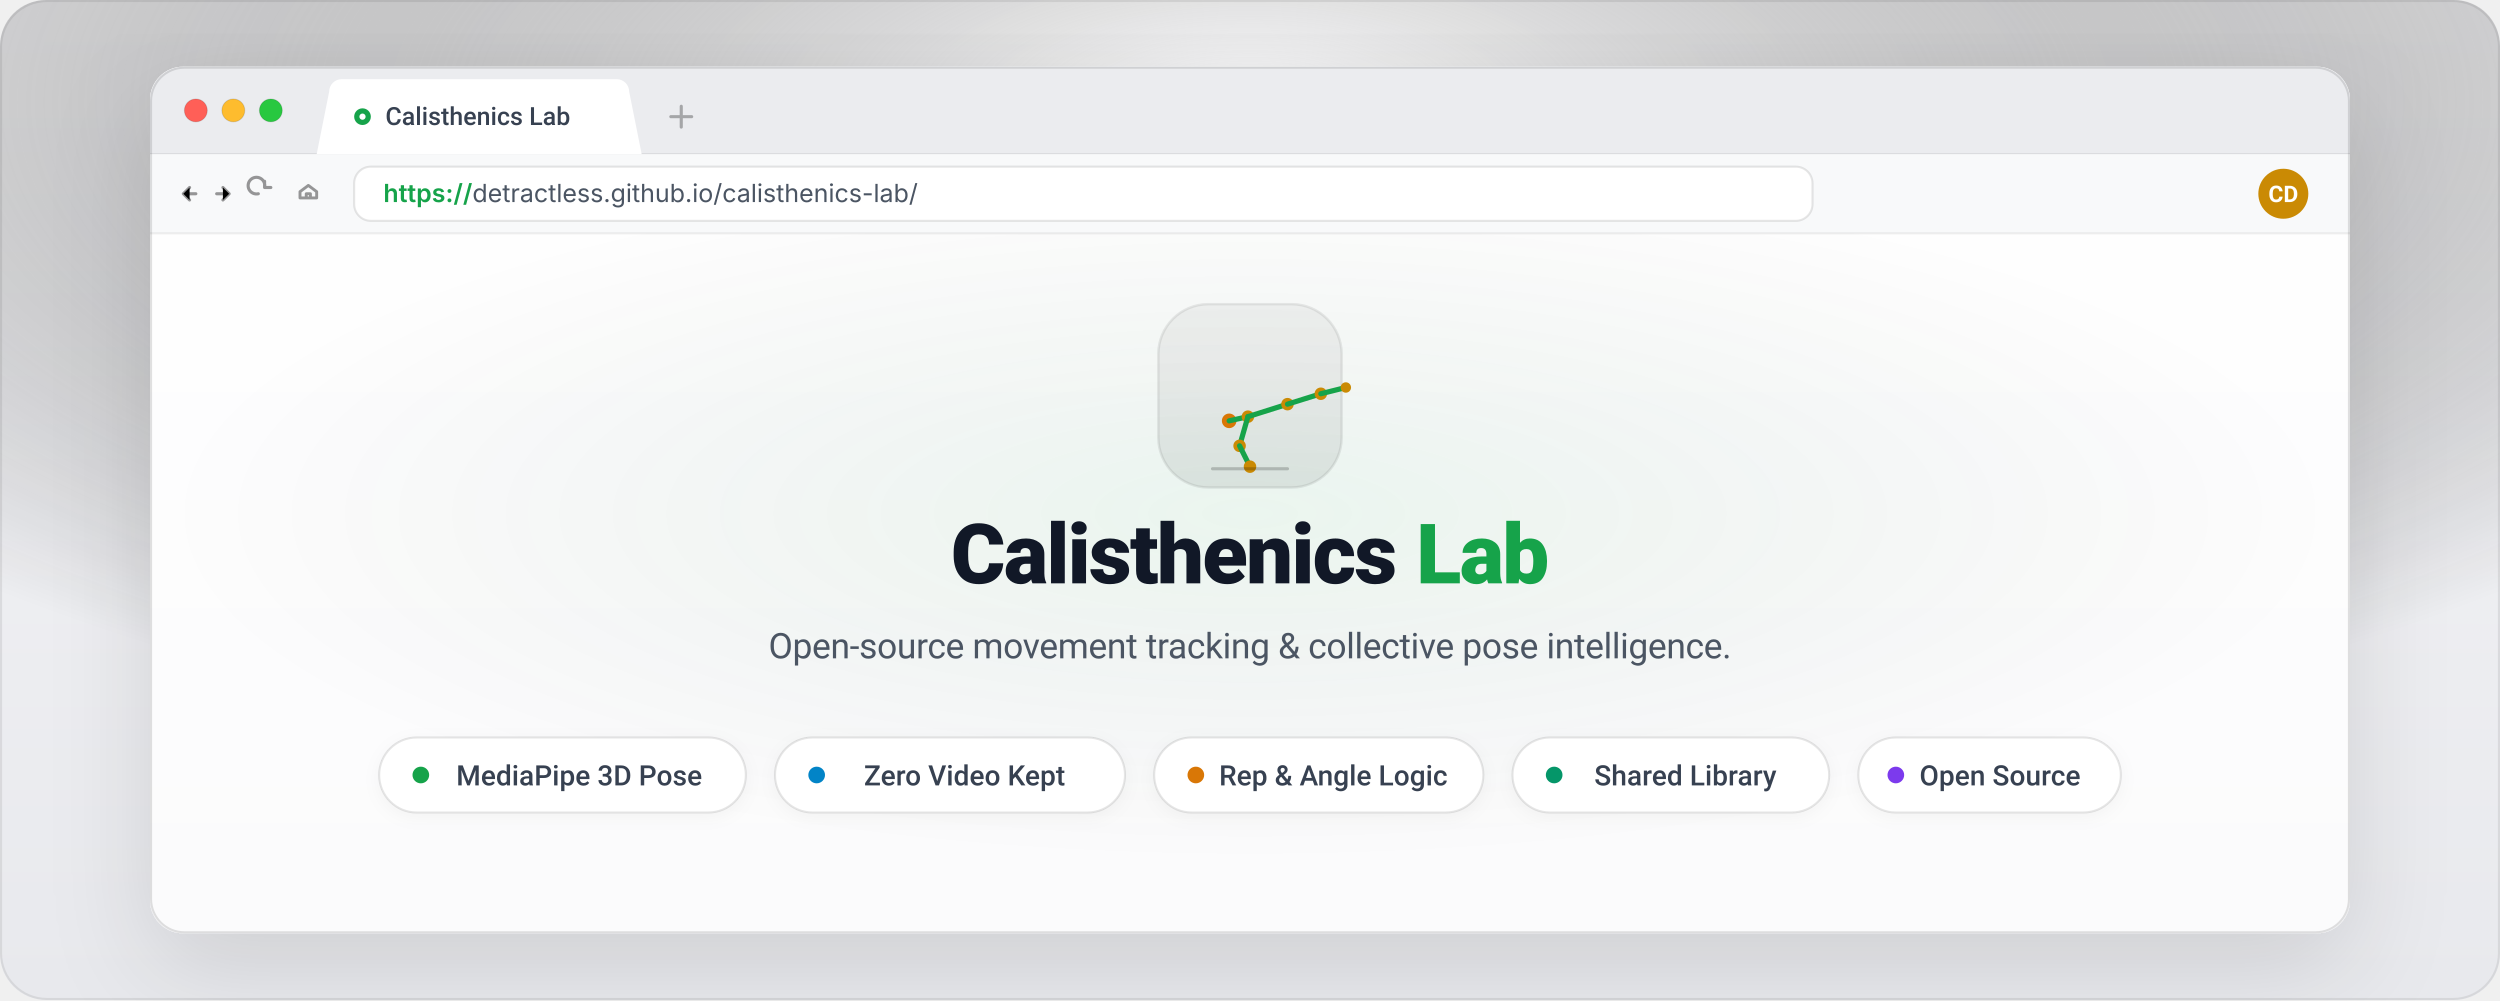
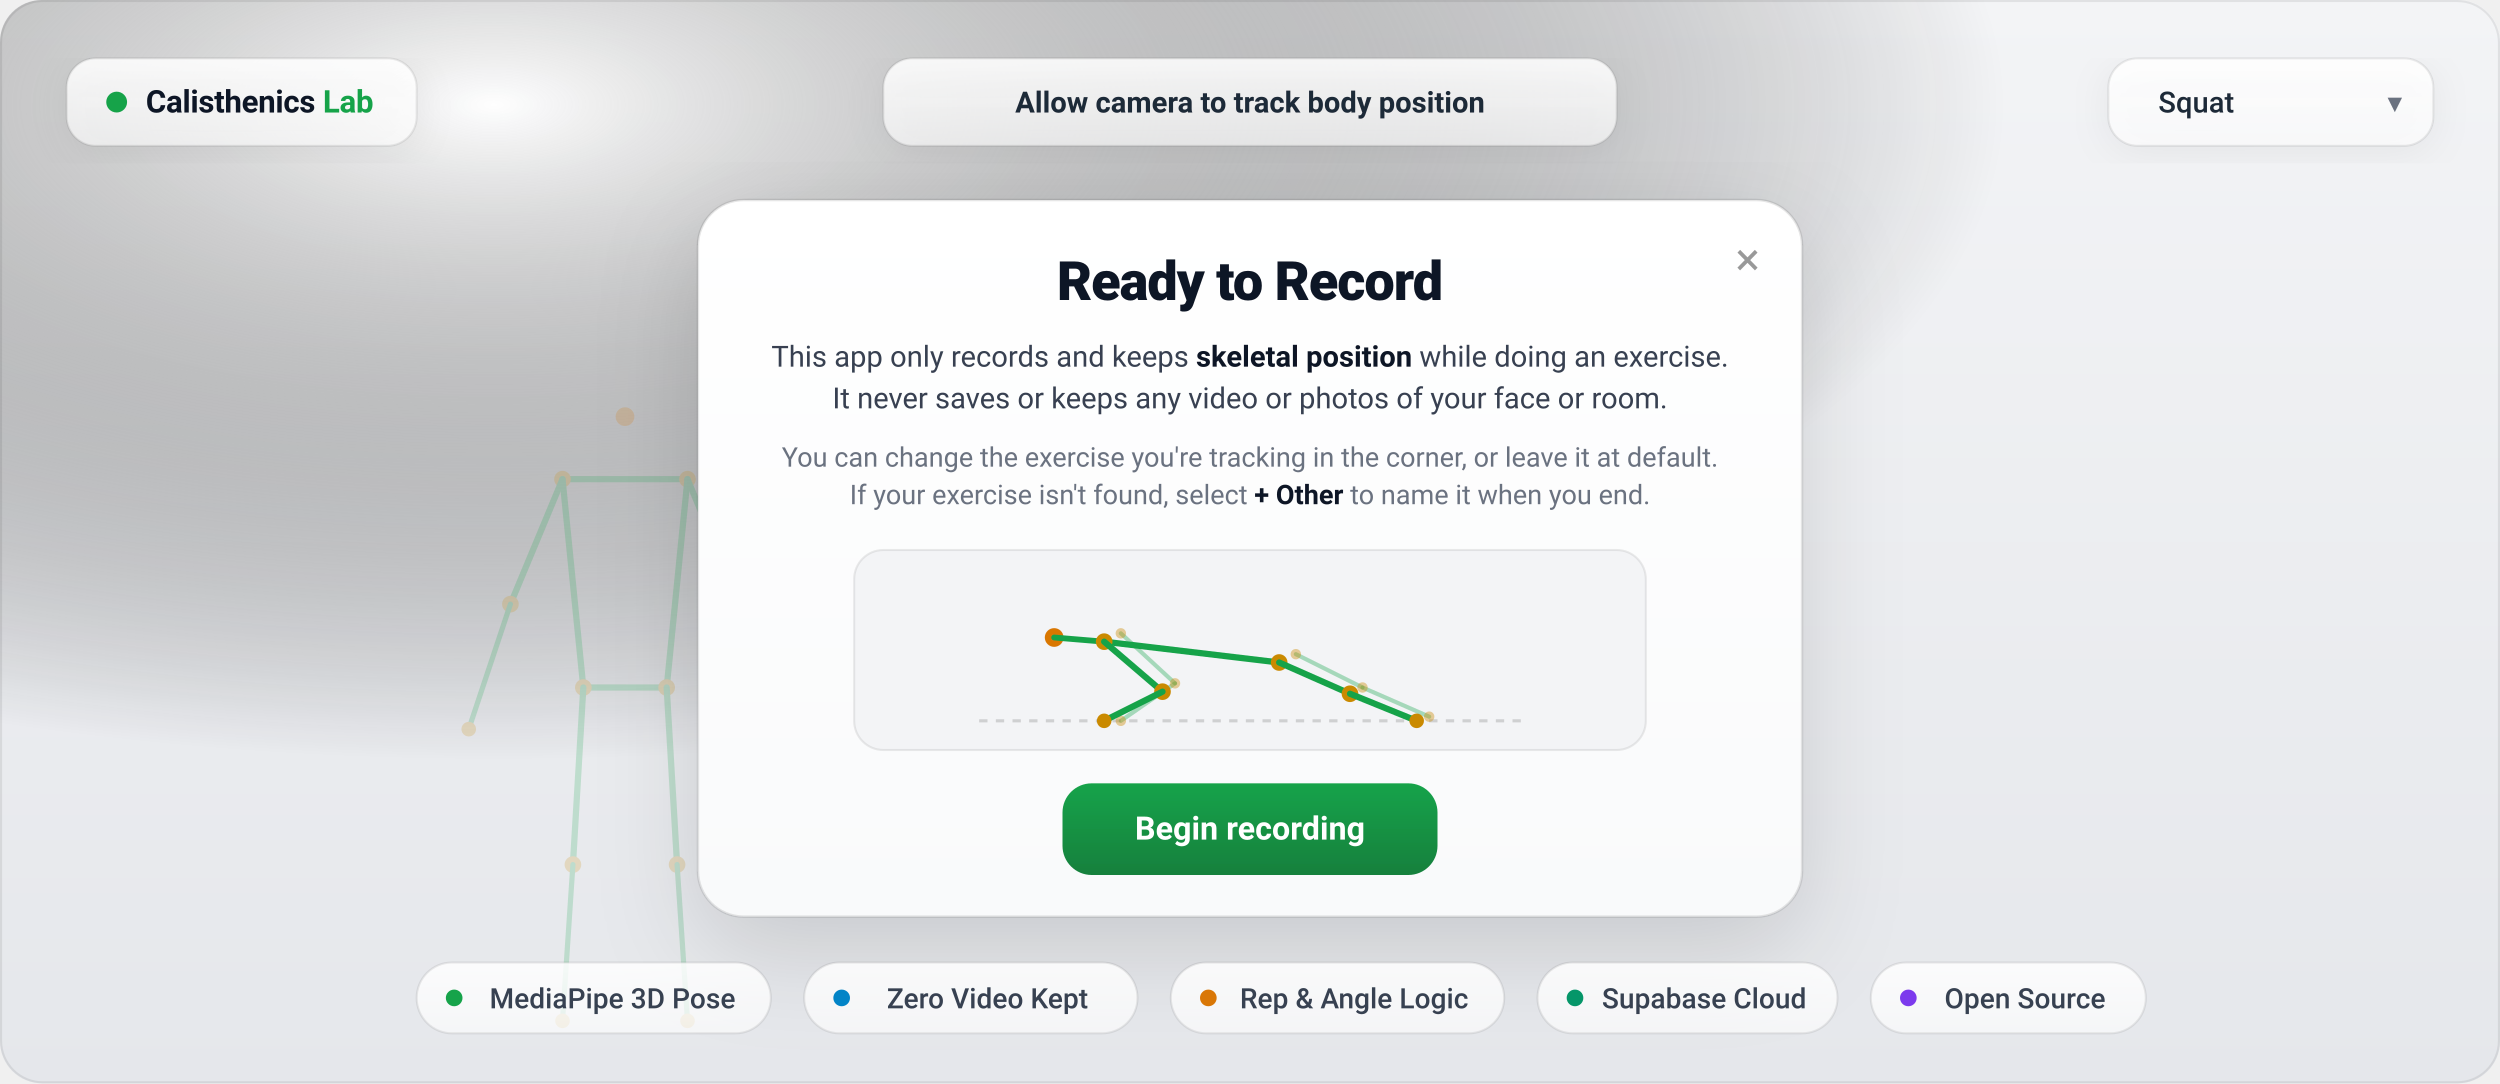
- <svg xmlns="http://www.w3.org/2000/svg" viewBox="0 0 1200 480" width="1200" height="480">
+ <svg xmlns="http://www.w3.org/2000/svg" viewBox="0 0 1200 520" width="1200" height="520">
  <defs>
-     <radialGradient id="bgGlowLight" cx="50%" cy="10%" r="70%">
-       <stop offset="0%" stop-color="#ffffff" stop-opacity="0.8" />
+     <radialGradient id="bgGlowLight1" cx="20%" cy="10%" r="60%">
+       <stop offset="0%" stop-color="#ffffff" stop-opacity="0.9" />
      <stop offset="100%" stop-color="transparent" />
    </radialGradient>
    <linearGradient id="bgGradLight" x1="0" y1="0" x2="0" y2="1">
-       <stop offset="0%" stop-color="#f5f5f7" />
-       <stop offset="100%" stop-color="#e8e9ed" />
+       <stop offset="0%" stop-color="#f3f4f6" />
+       <stop offset="100%" stop-color="#e5e7eb" />
    </linearGradient>
-     <linearGradient id="winGradLight" x1="0" y1="0" x2="0" y2="1">
+     <linearGradient id="glassFillLight" x1="0" y1="0" x2="0" y2="1">
+       <stop offset="0%" stop-color="rgba(255, 255, 255, 0.85)" />
+       <stop offset="100%" stop-color="rgba(255, 255, 255, 0.6)" />
+     </linearGradient>
+     <linearGradient id="modalFillLight" x1="0" y1="0" x2="0" y2="1">
      <stop offset="0%" stop-color="#ffffff" />
-       <stop offset="100%" stop-color="#fbfbfc" />
+       <stop offset="100%" stop-color="#f9fafb" />
    </linearGradient>
-     <linearGradient id="glassBadgeLight" x1="0" y1="0" x2="0" y2="1">
-       <stop offset="0%" stop-color="rgba(0,0,0,0.04)" />
-       <stop offset="100%" stop-color="rgba(0,0,0,0.08)" />
+     <linearGradient id="btnFillLight" x1="0" y1="0" x2="0" y2="1">
+       <stop offset="0%" stop-color="#16a34a" />
+       <stop offset="100%" stop-color="#15803d" />
    </linearGradient>
-     <filter id="winShadowLight" x="-10%" y="-10%" width="120%" height="130%">
-       <feDropShadow dx="0" dy="16" stdDeviation="24" flood-color="#000000" flood-opacity="0.12" />
+     <filter id="modalShadowLight" x="-10%" y="-10%" width="120%" height="130%">
+       <feDropShadow dx="0" dy="16" stdDeviation="24" flood-color="#000000" flood-opacity="0.14" />
    </filter>
-     <clipPath id="winClipLight">
-       <rect x="72" y="32" width="1056" height="416" rx="16" />
-     </clipPath>
+     <filter id="glassShadowLight" x="-10%" y="-10%" width="120%" height="130%">
+       <feDropShadow dx="0" dy="4" stdDeviation="10" flood-color="#000000" flood-opacity="0.08" />
+     </filter>
  </defs>
  <style>
-     .title-l { font-family: -apple-system, BlinkMacSystemFont, "Segoe UI", Roboto, Helvetica, Arial, sans-serif; font-weight: 800; fill: #111827; letter-spacing: -0.02em; }
-     .sub-l { font-family: -apple-system, BlinkMacSystemFont, "Segoe UI", Roboto, Helvetica, Arial, sans-serif; font-weight: 400; fill: #4b5563; letter-spacing: -0.01em; }
-     .pill-text-l { font-family: -apple-system, BlinkMacSystemFont, "Segoe UI", Roboto, Helvetica, Arial, sans-serif; font-weight: 500; font-size: 13.5px; fill: #374151; }
-     .tab-text-l { font-family: -apple-system, BlinkMacSystemFont, "Segoe UI", Roboto, Helvetica, Arial, sans-serif; font-weight: 500; font-size: 12px; fill: #374151; }
-     .avatar-text-l { font-family: -apple-system, BlinkMacSystemFont, "Segoe UI", Roboto, Helvetica, Arial, sans-serif; font-weight: 700; font-size: 11px; fill: #ffffff; }
+     .font-base { font-family: -apple-system, BlinkMacSystemFont, "Segoe UI", Roboto, Helvetica, Arial, sans-serif; }
+     .brand-title-l { font-size: 15px; font-weight: 700; fill: #111827; letter-spacing: -0.01em; }
+     .top-btn-l { font-size: 14px; font-weight: 600; fill: #1f2937; }
+     .menu-text-l { font-size: 14px; font-weight: 500; fill: #1f2937; }
+     .menu-caret-l { font-size: 14px; fill: #6b7280; }
+     .modal-h2-l { font-size: 26px; font-weight: 800; fill: #111827; letter-spacing: -0.02em; }
+     .modal-body-l { font-size: 14px; font-weight: 400; fill: #374151; line-height: 1.5; }
+     .modal-sub-l { font-size: 13px; font-weight: 400; fill: #6b7280; line-height: 1.45; }
+     .btn-text-l { font-size: 15.5px; font-weight: 600; fill: #ffffff; }
+     .pill-label-l { font-size: 13.5px; font-weight: 500; fill: #374151; }
  </style>
-   <rect width="1200" height="480" rx="22" fill="url(#bgGradLight)" />
-   <rect width="1200" height="480" rx="22" fill="url(#bgGlowLight)" />
-   <rect x="0.5" y="0.5" width="1199" height="479" rx="22" fill="none" stroke="rgba(0,0,0,0.08)" />
-   <g filter="url(#winShadowLight)">
-     <rect x="72" y="32" width="1056" height="416" rx="16" fill="url(#winGradLight)" />
+   <rect width="1200" height="520" rx="20" fill="url(#bgGradLight)" />
+   <rect width="1200" height="520" rx="20" fill="url(#bgGlowLight1)" />
+   <rect x="0.5" y="0.5" width="1199" height="519" rx="20" fill="none" stroke="rgba(0,0,0,0.08)" />
+   <g opacity="0.2" transform="translate(140, 20)">
+     <circle cx="160" cy="180" r="4.5" fill="#d97706" />
+     <line x1="130" y1="210" x2="190" y2="210" stroke="#16a34a" stroke-width="3" stroke-linecap="round" />
+     <circle cx="130" cy="210" r="4" fill="#ca8a04" />
+     <circle cx="190" cy="210" r="4" fill="#ca8a04" />
+     <line x1="130" y1="210" x2="105" y2="270" stroke="#16a34a" stroke-width="3" stroke-linecap="round" />
+     <circle cx="105" cy="270" r="4" fill="#ca8a04" />
+     <line x1="105" y1="270" x2="85" y2="330" stroke="#16a34a" stroke-width="2.5" stroke-linecap="round" />
+     <circle cx="85" cy="330" r="3.5" fill="#ca8a04" />
+     <line x1="190" y1="210" x2="215" y2="270" stroke="#16a34a" stroke-width="3" stroke-linecap="round" />
+     <circle cx="215" cy="270" r="4" fill="#ca8a04" />
+     <line x1="215" y1="270" x2="235" y2="330" stroke="#16a34a" stroke-width="2.5" stroke-linecap="round" />
+     <circle cx="235" cy="330" r="3.5" fill="#ca8a04" />
+     <line x1="130" y1="210" x2="140" y2="310" stroke="#16a34a" stroke-width="3" stroke-linecap="round" />
+     <line x1="190" y1="210" x2="180" y2="310" stroke="#16a34a" stroke-width="3" stroke-linecap="round" />
+     <line x1="140" y1="310" x2="180" y2="310" stroke="#16a34a" stroke-width="3" stroke-linecap="round" />
+     <circle cx="140" cy="310" r="4" fill="#ca8a04" />
+     <circle cx="180" cy="310" r="4" fill="#ca8a04" />
+     <line x1="140" y1="310" x2="135" y2="395" stroke="#16a34a" stroke-width="3" stroke-linecap="round" />
+     <circle cx="135" cy="395" r="4" fill="#ca8a04" />
+     <line x1="135" y1="395" x2="130" y2="470" stroke="#16a34a" stroke-width="2.5" stroke-linecap="round" />
+     <circle cx="130" cy="470" r="3.5" fill="#ca8a04" />
+     <line x1="180" y1="310" x2="185" y2="395" stroke="#16a34a" stroke-width="3" stroke-linecap="round" />
+     <circle cx="185" cy="395" r="4" fill="#ca8a04" />
+     <line x1="185" y1="395" x2="190" y2="470" stroke="#16a34a" stroke-width="2.5" stroke-linecap="round" />
+     <circle cx="190" cy="470" r="3.5" fill="#ca8a04" />
  </g>
-   <g clip-path="url(#winClipLight)">
-     <rect x="72" y="32" width="1056" height="42" fill="#ebecef" />
-     <line x1="72" y1="74" x2="1128" y2="74" stroke="rgba(0,0,0,0.08)" />
-     <circle cx="94" cy="53" r="5.5" fill="#ff5f57" stroke="rgba(0,0,0,0.12)" stroke-width="0.5" />
-     <circle cx="112" cy="53" r="5.5" fill="#febc2e" stroke="rgba(0,0,0,0.12)" stroke-width="0.5" />
-     <circle cx="130" cy="53" r="5.5" fill="#28c840" stroke="rgba(0,0,0,0.12)" stroke-width="0.5" />
-     <path d="M 152 74 L 158 44 A 6 6 0 0 1 164 38 L 296 38 A 6 6 0 0 1 302 44 L 308 74 Z" fill="#ffffff" />
-     <circle cx="174" cy="56" r="4" fill="#16a34a" />
-     <circle cx="174" cy="56" r="1.5" fill="#ffffff" />
-     <text x="185" y="60" class="tab-text-l">Calisthenics Lab</text>
-     <path d="M 322 56 L 332 56 M 327 51 L 327 61" stroke="rgba(0,0,0,0.3)" stroke-width="1.5" stroke-linecap="round" />
-     <rect x="72" y="74" width="1056" height="38" fill="#f8f9fa" />
-     <line x1="72" y1="112" x2="1128" y2="112" stroke="rgba(0,0,0,0.06)" />
-     <path d="M 94 93 L 88 93 M 91 90 L 88 93 L 91 96" stroke="rgba(0,0,0,0.4)" stroke-width="1.5" stroke-linecap="round" stroke-linejoin="round" />
-     <path d="M 104 93 L 110 93 M 107 90 L 110 93 L 107 96" stroke="rgba(0,0,0,0.4)" stroke-width="1.5" stroke-linecap="round" stroke-linejoin="round" />
-     <path d="M 124 93 A 4 4 0 1 1 127 90 M 127 87 L 127 90 L 130 90" fill="none" stroke="rgba(0,0,0,0.4)" stroke-width="1.5" stroke-linecap="round" stroke-linejoin="round" />
-     <path d="M 144 95 L 144 92 L 148 89 L 152 92 L 152 95 Z M 147 95 L 147 93 L 149 93 L 149 95" fill="none" stroke="rgba(0,0,0,0.4)" stroke-width="1.4" stroke-linejoin="round" />
-     <rect x="170" y="80" width="700" height="26" rx="8" fill="#ffffff" stroke="rgba(0,0,0,0.1)" />
-     <text x="184" y="97" font-family="-apple-system, sans-serif" font-size="12" fill="#4b5563">
-       <tspan fill="#16a34a" font-weight="600">https://</tspan>detractless.github.io/calisthenics-lab/
+   <g filter="url(#glassShadowLight)" transform="translate(32, 28)">
+     <rect width="168" height="42" rx="14" fill="url(#glassFillLight)" stroke="rgba(0,0,0,0.08)" stroke-width="1" />
+     <circle cx="24" cy="21" r="5" fill="#16a34a" />
+     <text x="38" y="26" class="font-base brand-title-l">Calisthenics <tspan fill="#16a34a">Lab</tspan>
    </text>
-     <circle cx="1096" cy="93" r="12" fill="#ca8a04" />
-     <text x="1096" y="97" class="avatar-text-l" text-anchor="middle">CD</text>
-     <radialGradient id="centerGlowLight" cx="50%" cy="40%" r="50%">
-       <stop offset="0%" stop-color="#16a34a" stop-opacity="0.08" />
-       <stop offset="100%" stop-color="transparent" />
-     </radialGradient>
-     <rect x="72" y="112" width="1056" height="336" fill="url(#centerGlowLight)" />
-     <rect x="556" y="146" width="88" height="88" rx="24" fill="url(#glassBadgeLight)" stroke="rgba(0,0,0,0.08)" stroke-width="1.2" />
-     <g transform="translate(566, 156)">
-       <circle cx="24" cy="46" r="3.5" fill="#d97706" />
-       <line x1="24" y1="46" x2="33" y2="44" stroke="#16a34a" stroke-width="2.5" stroke-linecap="round" />
-       <circle cx="33" cy="44" r="3" fill="#ca8a04" />
-       <line x1="33" y1="44" x2="29" y2="58" stroke="#16a34a" stroke-width="2.5" stroke-linecap="round" />
-       <circle cx="29" cy="58" r="3" fill="#ca8a04" />
-       <line x1="29" y1="58" x2="34" y2="68" stroke="#16a34a" stroke-width="2.5" stroke-linecap="round" />
-       <circle cx="34" cy="68" r="3" fill="#ca8a04" />
-       <line x1="33" y1="44" x2="52" y2="38" stroke="#16a34a" stroke-width="2.5" stroke-linecap="round" />
-       <circle cx="52" cy="38" r="3" fill="#ca8a04" />
-       <line x1="52" y1="38" x2="68" y2="33" stroke="#16a34a" stroke-width="2.5" stroke-linecap="round" />
-       <circle cx="68" cy="33" r="3" fill="#ca8a04" />
-       <line x1="68" y1="33" x2="80" y2="30" stroke="#16a34a" stroke-width="2.5" stroke-linecap="round" />
-       <circle cx="80" cy="30" r="2.5" fill="#ca8a04" />
-       <line x1="16" y1="69" x2="52" y2="69" stroke="rgba(0,0,0,0.2)" stroke-width="1.5" stroke-linecap="round" />
+   </g>
+   <g filter="url(#glassShadowLight)" transform="translate(424, 28)">
+     <rect width="352" height="42" rx="14" fill="url(#glassFillLight)" stroke="rgba(0,0,0,0.08)" stroke-width="1" />
+     <text x="176" y="26" text-anchor="middle" class="font-base top-btn-l">Allow camera to track body position</text>
+   </g>
+   <g filter="url(#glassShadowLight)" transform="translate(1012, 28)">
+     <rect width="156" height="42" rx="14" fill="url(#glassFillLight)" stroke="rgba(0,0,0,0.08)" stroke-width="1" />
+     <text x="24" y="26" class="font-base menu-text-l">Squat</text>
+     <text x="134" y="26" class="font-base menu-caret-l">▾</text>
+   </g>
+   <g filter="url(#modalShadowLight)" transform="translate(335, 96)">
+     <rect width="530" height="344" rx="22" fill="url(#modalFillLight)" stroke="rgba(0,0,0,0.1)" stroke-width="1.2" />
+     <text x="498" y="36" class="font-base" font-size="22" fill="rgba(0,0,0,0.4)">×</text>
+     <text x="265" y="48" text-anchor="middle" class="font-base modal-h2-l">Ready to Record</text>
+     <text x="265" y="80" text-anchor="middle" class="font-base modal-body-l">
+       This app only records and keeps <tspan font-weight="700" fill="#111827">skeletal position</tspan> while doing an exercise.
+     </text>
+     <text x="265" y="100" text-anchor="middle" class="font-base modal-body-l">
+       It never saves or keeps any video or photos of your face or room.
+     </text>
+     <text x="265" y="128" text-anchor="middle" class="font-base modal-sub-l">
+       You can change the exercise you're tracking in the corner, or leave it at default.
+     </text>
+     <text x="265" y="146" text-anchor="middle" class="font-base modal-sub-l">
+       If your exercise isn't found, select <tspan font-weight="600" fill="#111827">+ Other</tspan> to name it when you end.
+     </text>
+     <rect x="75" y="168" width="380" height="96" rx="14" fill="#f3f4f6" stroke="rgba(0,0,0,0.08)" stroke-width="1" />
+     <g transform="translate(115, 172)">
+       <line x1="20" y1="78" x2="280" y2="78" stroke="rgba(0,0,0,0.15)" stroke-width="1.5" stroke-dasharray="4,4" />
+       <line x1="88" y1="36" x2="114" y2="60" stroke="rgba(22,163,74,0.35)" stroke-width="2" stroke-linecap="round" />
+       <line x1="114" y1="60" x2="88" y2="78" stroke="rgba(22,163,74,0.35)" stroke-width="2" stroke-linecap="round" />
+       <circle cx="88" cy="36" r="2.5" fill="rgba(202,138,4,0.4)" />
+       <circle cx="114" cy="60" r="2.5" fill="rgba(202,138,4,0.4)" />
+       <circle cx="88" cy="78" r="2.5" fill="rgba(202,138,4,0.4)" />
+       <line x1="172" y1="46" x2="204" y2="62" stroke="rgba(22,163,74,0.35)" stroke-width="2" stroke-linecap="round" />
+       <line x1="204" y1="62" x2="236" y2="76" stroke="rgba(22,163,74,0.35)" stroke-width="2" stroke-linecap="round" />
+       <circle cx="172" cy="46" r="2.5" fill="rgba(202,138,4,0.4)" />
+       <circle cx="204" cy="62" r="2.5" fill="rgba(202,138,4,0.4)" />
+       <circle cx="236" cy="76" r="2.5" fill="rgba(202,138,4,0.4)" />
+       <circle cx="56" cy="38" r="4.5" fill="#d97706" />
+       <line x1="56" y1="38" x2="80" y2="40" stroke="#16a34a" stroke-width="2.8" stroke-linecap="round" />
+       <line x1="80" y1="40" x2="164" y2="50" stroke="#16a34a" stroke-width="3" stroke-linecap="round" />
+       <circle cx="80" cy="40" r="4" fill="#ca8a04" />
+       <circle cx="164" cy="50" r="4" fill="#ca8a04" />
+       <line x1="80" y1="40" x2="108" y2="64" stroke="#16a34a" stroke-width="3" stroke-linecap="round" />
+       <circle cx="108" cy="64" r="4" fill="#ca8a04" />
+       <line x1="108" y1="64" x2="80" y2="78" stroke="#16a34a" stroke-width="3" stroke-linecap="round" />
+       <circle cx="80" cy="78" r="3.5" fill="#ca8a04" />
+       <line x1="164" y1="50" x2="198" y2="65" stroke="#16a34a" stroke-width="3" stroke-linecap="round" />
+       <circle cx="198" cy="65" r="4" fill="#ca8a04" />
+       <line x1="198" y1="65" x2="230" y2="78" stroke="#16a34a" stroke-width="3" stroke-linecap="round" />
+       <circle cx="230" cy="78" r="3.5" fill="#ca8a04" />
    </g>
-     <text x="600" y="280" text-anchor="middle" font-size="40" class="title-l">
-       Calisthenics <tspan fill="#16a34a">Lab</tspan>
-     </text>
-     <text x="600" y="316" text-anchor="middle" font-size="17" class="sub-l">
-       Open-source movement tracking &amp; collective pose intelligence.
-     </text>
-     <g transform="translate(182, 354)">
-       <rect x="0" y="0" width="176" height="36" rx="18" fill="#ffffff" stroke="rgba(0,0,0,0.1)" filter="drop-shadow(0 2px 4px rgba(0,0,0,0.04))" />
-       <circle cx="20" cy="18" r="4" fill="#16a34a" />
-       <text x="96" y="23" text-anchor="middle" class="pill-text-l">MediaPipe 3D Pose</text>
-       <rect x="190" y="0" width="168" height="36" rx="18" fill="#ffffff" stroke="rgba(0,0,0,0.1)" filter="drop-shadow(0 2px 4px rgba(0,0,0,0.04))" />
-       <circle cx="210" cy="18" r="4" fill="#0284c7" />
-       <text x="281" y="23" text-anchor="middle" class="pill-text-l">Zero Video Kept</text>
-       <rect x="372" y="0" width="158" height="36" rx="18" fill="#ffffff" stroke="rgba(0,0,0,0.1)" filter="drop-shadow(0 2px 4px rgba(0,0,0,0.04))" />
-       <circle cx="392" cy="18" r="4" fill="#d97706" />
-       <text x="458" y="23" text-anchor="middle" class="pill-text-l">Rep &amp; Angle Logic</text>
-       <rect x="544" y="0" width="152" height="36" rx="18" fill="#ffffff" stroke="rgba(0,0,0,0.1)" filter="drop-shadow(0 2px 4px rgba(0,0,0,0.04))" />
-       <circle cx="564" cy="18" r="4" fill="#059669" />
-       <text x="627" y="23" text-anchor="middle" class="pill-text-l">Shared Library</text>
-       <rect x="710" y="0" width="126" height="36" rx="18" fill="#ffffff" stroke="rgba(0,0,0,0.1)" filter="drop-shadow(0 2px 4px rgba(0,0,0,0.04))" />
-       <circle cx="728" cy="18" r="4" fill="#7c3aed" />
-       <text x="778" y="23" text-anchor="middle" class="pill-text-l">Open Source</text>
+     <g transform="translate(175, 280)">
+       <rect width="180" height="44" rx="14" fill="url(#btnFillLight)" />
+       <text x="90" y="27" text-anchor="middle" class="font-base btn-text-l">Begin recording</text>
    </g>
  </g>
-   <rect x="72.5" y="32.5" width="1055" height="415" rx="16" fill="none" stroke="rgba(0,0,0,0.12)" />
+   <g transform="translate(200, 462)">
+     <rect x="0" y="0" width="170" height="34" rx="17" fill="url(#glassFillLight)" stroke="rgba(0,0,0,0.08)" />
+     <circle cx="18" cy="17" r="4" fill="#16a34a" />
+     <text x="94" y="22" text-anchor="middle" class="font-base pill-label-l">MediaPipe 3D Pose</text>
+     <rect x="186" y="0" width="160" height="34" rx="17" fill="url(#glassFillLight)" stroke="rgba(0,0,0,0.08)" />
+     <circle cx="204" cy="17" r="4" fill="#0284c7" />
+     <text x="274" y="22" text-anchor="middle" class="font-base pill-label-l">Zero Video Kept</text>
+     <rect x="362" y="0" width="160" height="34" rx="17" fill="url(#glassFillLight)" stroke="rgba(0,0,0,0.08)" />
+     <circle cx="380" cy="17" r="4" fill="#d97706" />
+     <text x="450" y="22" text-anchor="middle" class="font-base pill-label-l">Rep &amp; Angle Logic</text>
+     <rect x="538" y="0" width="144" height="34" rx="17" fill="url(#glassFillLight)" stroke="rgba(0,0,0,0.08)" />
+     <circle cx="556" cy="17" r="4" fill="#059669" />
+     <text x="618" y="22" text-anchor="middle" class="font-base pill-label-l">Supabase Cloud</text>
+     <rect x="698" y="0" width="132" height="34" rx="17" fill="url(#glassFillLight)" stroke="rgba(0,0,0,0.08)" />
+     <circle cx="716" cy="17" r="4" fill="#7c3aed" />
+     <text x="772" y="22" text-anchor="middle" class="font-base pill-label-l">Open Source</text>
+   </g>
</svg>
